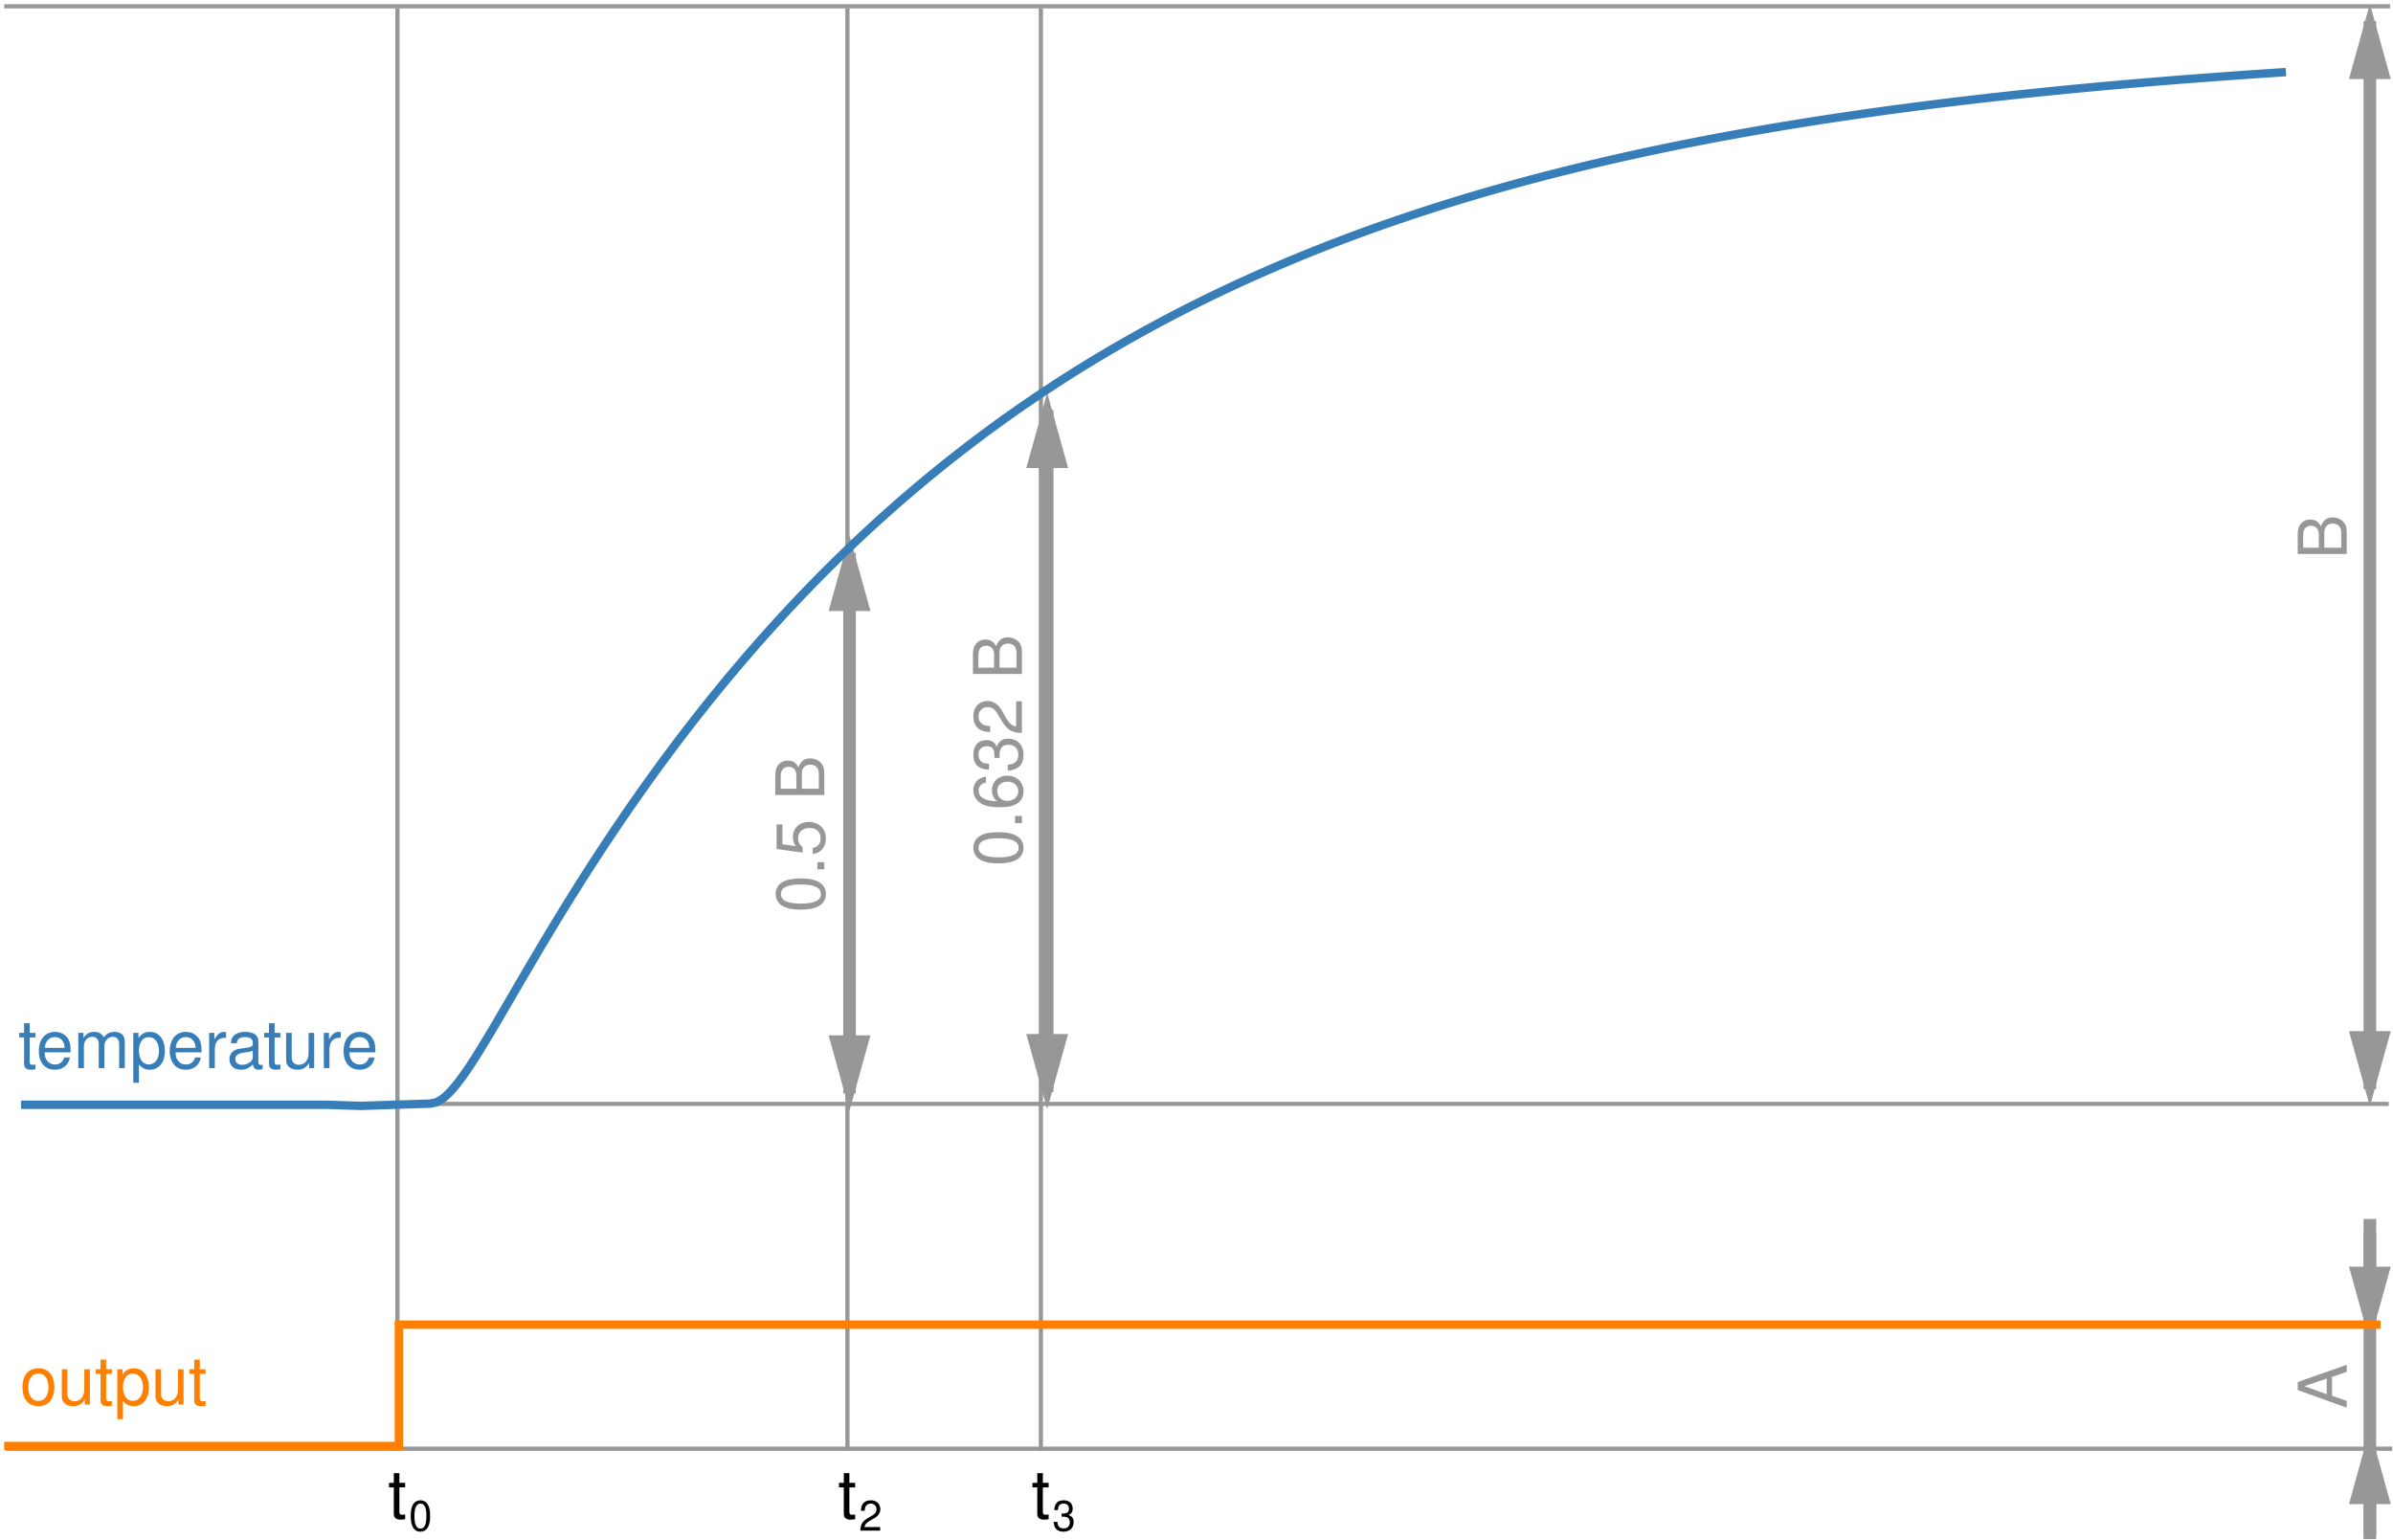
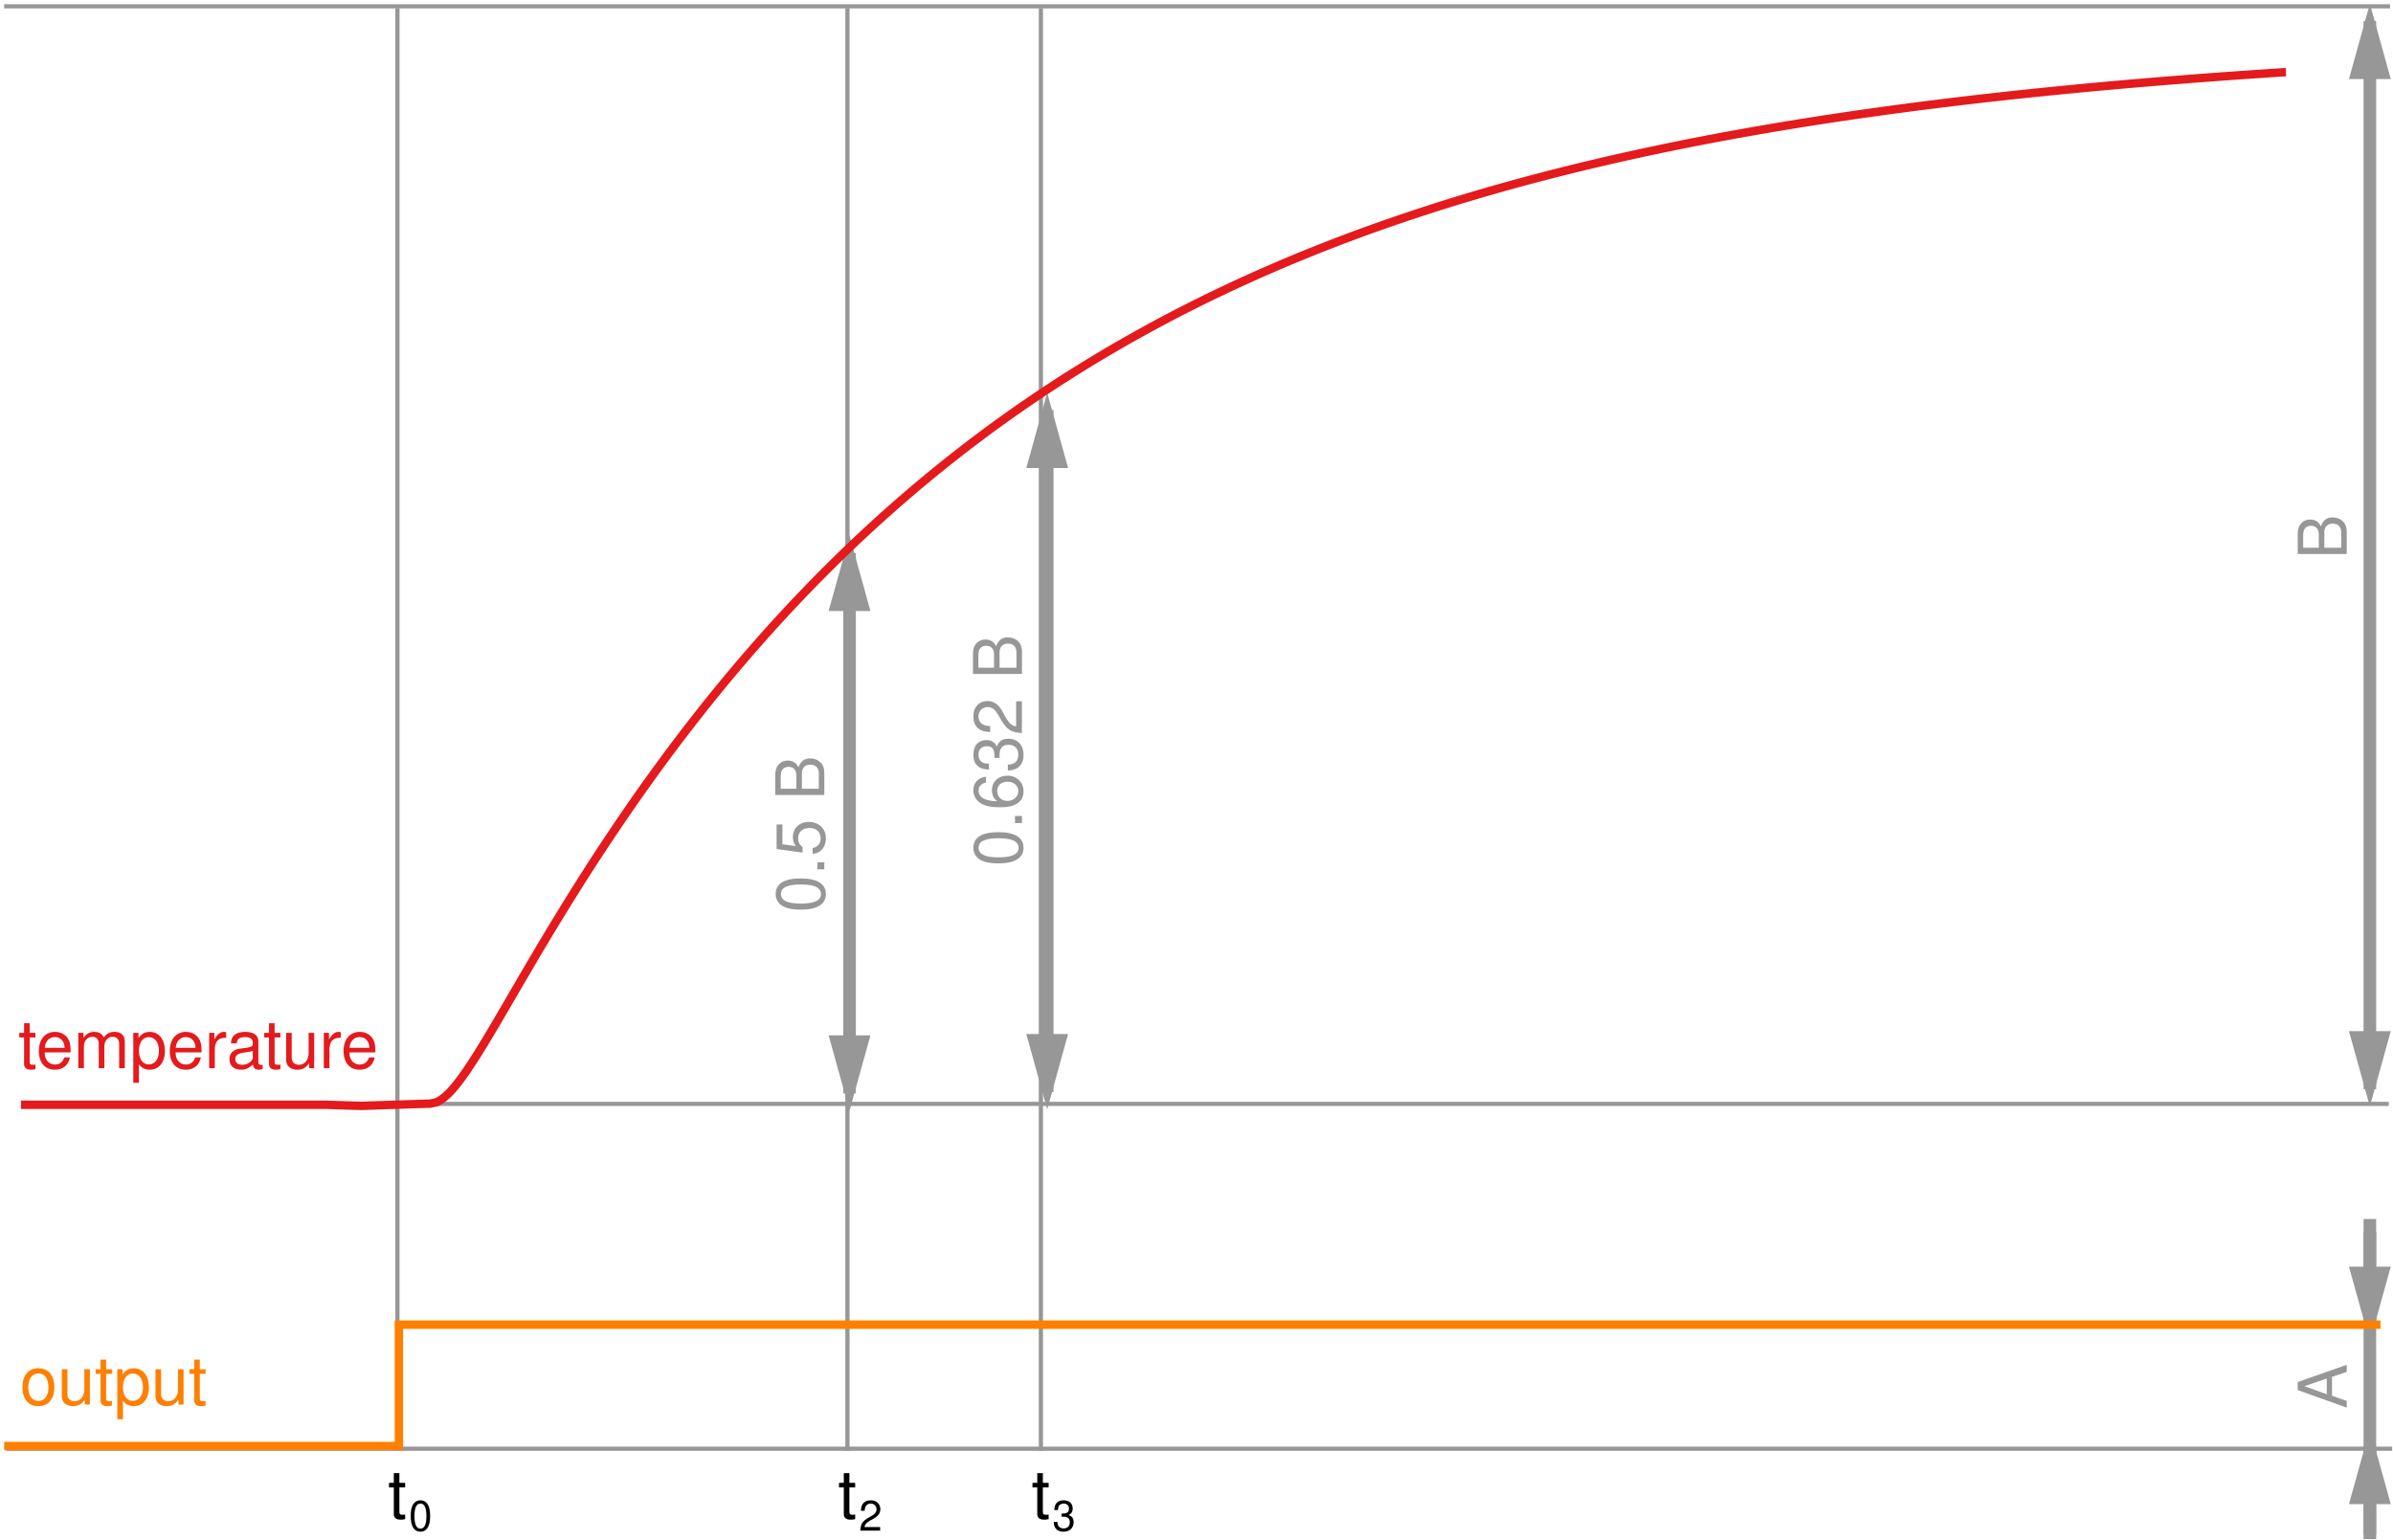
<svg xmlns="http://www.w3.org/2000/svg" width="569px" height="366px" viewBox="0 0 569 366" version="1.1">
  <defs />
  <g id="Page-1" stroke="none" stroke-width="1" fill="none" fill-rule="evenodd">
    <path d="M563.5,6.5 L563.5,257.5" id="Line" stroke="#979797" stroke-width="3" stroke-linecap="square" />
    <path id="Line-decoration-1" d="M563.5,6.5 L566.5,17.3 L560.5,17.3 L563.5,6.5 Z" stroke="#979797" stroke-width="3" stroke-linecap="square" />
    <path id="Line-decoration-2" d="M563.5,257.5 L566.5,246.7 L560.5,246.7 L563.5,257.5 Z" stroke="#979797" stroke-width="3" stroke-linecap="square" />
    <path d="M563.5,345.375 L563.5,364.5" id="Line" stroke="#979797" stroke-width="3" stroke-linecap="square" />
    <path id="Line-decoration-1" d="M563.5,345.375 L566.5,356.175 L560.5,356.175 L563.5,345.375 Z" stroke="#979797" stroke-width="3" stroke-linecap="square" />
    <path d="M563.5,294.375 L563.5,313.5" id="Line" stroke="#979797" stroke-width="3" stroke-linecap="square" />
    <path id="Line-decoration-1" d="M563.5,313.5 L566.5,302.7 L560.5,302.7 L563.5,313.5 Z" stroke="#979797" stroke-width="3" stroke-linecap="square" />
    <path d="M563.5,291.375 L563.5,363.5" id="Line" stroke="#979797" stroke-width="3" stroke-linecap="square" />
    <text id="A" transform="translate(552.5, 329.5) rotate(-90) translate(-552.5, -329.5) " font-family="Helvetica" font-size="16" font-weight="normal" fill="#979797">
      <tspan x="547" y="335">A</tspan>
    </text>
    <path d="M249,99 L249,258.18" id="Line" stroke="#979797" stroke-width="3" stroke-linecap="square" />
    <path id="Line-decoration-1" d="M249,99 L252,109.8 L246,109.8 L249,99 Z" stroke="#979797" stroke-width="3" stroke-linecap="square" />
    <path id="Line-decoration-2" d="M249,258.18 L252,247.38 L246,247.38 L249,258.18 Z" stroke="#979797" stroke-width="3" stroke-linecap="square" />
    <path d="M202,133 L202,258.5" id="Line" stroke="#979797" stroke-width="3" stroke-linecap="square" />
    <path id="Line-decoration-1" d="M202,133 L205,143.8 L199,143.8 L202,133 Z" stroke="#979797" stroke-width="3" stroke-linecap="square" />
    <path id="Line-decoration-2" d="M202,258.5 L205,247.7 L199,247.7 L202,258.5 Z" stroke="#979797" stroke-width="3" stroke-linecap="square" />
    <path d="M7.484,262.5 L567.484,262.5" id="Line" stroke="#979797" stroke-linecap="square" />
    <path d="M2,344.5 L568.297,344.5" id="Line" stroke="#979797" stroke-linecap="square" />
    <path d="M94.5,2.501 L94.5,344.505" id="Line" stroke="#979797" stroke-linecap="square" />
    <path d="M201.5,2.501 L201.5,344.505" id="Line" stroke="#979797" stroke-linecap="square" />
    <path d="M247.5,2.501 L247.5,344.505" id="Line" stroke="#979797" stroke-linecap="square" />
    <g id="Group" transform="translate(245, 346)" font-weight="260" font-family="Helvetica" fill="#000000">
      <text id="t" font-size="16">
        <tspan x="0.276" y="15">t</tspan>
      </text>
      <text id="3" font-size="10">
        <tspan x="5.22" y="18">3</tspan>
      </text>
    </g>
    <g id="Group" transform="translate(199, 346)" font-weight="260" font-family="Helvetica" fill="#000000">
      <text id="t" font-size="16">
        <tspan x="0.276" y="15">t</tspan>
      </text>
      <text id="2" font-size="10">
        <tspan x="5.22" y="18">2</tspan>
      </text>
    </g>
    <g id="Group" transform="translate(92, 346)" font-weight="260" font-family="Helvetica" fill="#000000">
      <text id="t" font-size="16">
        <tspan x="0.276" y="15">t</tspan>
      </text>
      <text id="Type-something" font-size="10">
        <tspan x="5.22" y="18">0</tspan>
      </text>
    </g>
    <text id="output" font-family="Helvetica" font-size="16" font-weight="normal" fill="#FF7F00">
      <tspan x="4.758" y="334">output</tspan>
    </text>
-     <text id="temperature" font-family="Helvetica" font-size="16" font-weight="normal" fill="#377EB8">
+     <text id="temperature" font-family="Helvetica" font-size="16" font-weight="normal" fill="#E41A1C">
      <tspan x="4.367" y="254">temperature</tspan>
    </text>
-     <path d="M5,262.709 L77.551,262.709 L85.794,262.981 L87.443,262.923 L89.091,262.866 L90.74,262.81 L92.389,262.755 L94.037,262.7 L95.686,262.646 L97.334,262.593 L98.983,262.54 L100.631,262.488 L102.278,262.437 L103.798,262.118 L104.939,261.48 L105.825,260.791 L106.586,260.087 L107.346,259.292 L107.979,258.569 L108.613,257.797 L109.246,256.982 L109.88,256.128 L110.386,255.42 L110.893,254.693 L111.4,253.948 L111.907,253.187 L112.413,252.411 L112.92,251.623 L113.427,250.823 L113.934,250.012 L114.441,249.193 L114.947,248.365 L115.454,247.529 L115.961,246.688 L116.468,245.841 L116.974,244.989 L117.481,244.132 L117.988,243.273 L118.495,242.41 L119.002,241.545 L119.508,240.678 L120.015,239.81 L120.522,238.94 L121.029,238.07 L121.535,237.199 L122.042,236.329 L122.549,235.458 L123.056,234.588 L123.562,233.719 L124.069,232.85 L124.576,231.983 L125.083,231.117 L125.59,230.253 L126.096,229.39 L126.603,228.529 L127.11,227.67 L127.617,226.813 L128.124,225.958 L128.63,225.105 L129.137,224.255 L129.644,223.407 L130.151,222.561 L130.657,221.719 L131.164,220.878 L131.671,220.04 L132.178,219.205 L132.684,218.373 L133.191,217.543 L133.698,216.716 L134.205,215.892 L134.712,215.071 L135.218,214.253 L135.725,213.438 L136.232,212.625 L136.739,211.816 L137.245,211.009 L137.752,210.206 L138.259,209.405 L138.766,208.607 L139.272,207.813 L139.779,207.021 L140.286,206.232 L140.793,205.446 L141.3,204.664 L141.806,203.884 L142.313,203.107 L142.82,202.333 L143.327,201.563 L143.833,200.795 L144.34,200.03 L144.847,199.268 L145.354,198.509 L145.861,197.754 L146.367,197.001 L146.874,196.251 L147.381,195.504 L147.888,194.759 L148.394,194.018 L148.901,193.28 L149.408,192.545 L149.915,191.812 L150.421,191.083 L150.928,190.356 L151.435,189.632 L151.942,188.911 L152.449,188.193 L152.955,187.478 L153.462,186.765 L153.969,186.056 L154.476,185.349 L154.982,184.645 L155.489,183.944 L156.123,183.071 L156.756,182.203 L157.39,181.339 L158.023,180.479 L158.657,179.624 L159.29,178.773 L159.924,177.926 L160.557,177.083 L161.19,176.245 L161.824,175.411 L162.457,174.581 L163.091,173.755 L163.724,172.933 L164.358,172.114 L164.992,171.3 L165.627,170.489 L166.261,169.683 L166.895,168.881 L167.529,168.082 L168.163,167.288 L168.797,166.498 L169.431,165.711 L170.065,164.929 L170.699,164.15 L171.333,163.375 L171.967,162.604 L172.601,161.837 L173.235,161.074 L173.869,160.315 L174.503,159.559 L175.137,158.807 L175.772,158.059 L176.406,157.315 L177.04,156.575 L177.674,155.838 L178.308,155.104 L178.942,154.375 L179.576,153.649 L180.21,152.927 L180.844,152.208 L181.478,151.493 L182.112,150.781 L182.746,150.073 L183.38,149.369 L184.014,148.668 L184.648,147.97 L185.282,147.276 L185.917,146.586 L186.551,145.899 L187.185,145.215 L187.819,144.535 L189.214,143.051 L189.975,142.248 L190.735,141.45 L191.496,140.656 L192.257,139.868 L193.018,139.084 L193.779,138.305 L194.54,137.53 L195.301,136.76 L196.062,135.995 L196.822,135.235 L197.583,134.479 L198.344,133.727 L199.105,132.98 L199.866,132.237 L200.627,131.499 L201.388,130.766 L202.149,130.036 L202.909,129.311 L203.67,128.591 L204.431,127.874 L205.192,127.162 L205.953,126.455 L206.714,125.751 L207.475,125.052 L208.235,124.357 L208.996,123.666 L209.757,122.979 L210.518,122.296 L211.279,121.618 L212.04,120.943 L212.801,120.273 L213.562,119.606 L214.323,118.944 L215.083,118.285 L215.844,117.631 L217.366,116.333 L218.254,115.583 L219.141,114.839 L220.029,114.1 L220.917,113.366 L221.804,112.637 L222.692,111.913 L223.58,111.194 L224.468,110.48 L225.355,109.771 L226.243,109.068 L227.131,108.369 L228.018,107.675 L228.906,106.985 L229.794,106.301 L230.681,105.621 L231.569,104.946 L232.457,104.276 L233.344,103.611 L234.232,102.95 L235.12,102.294 L236.007,101.642 L236.895,100.995 L237.783,100.352 L238.67,99.714 L239.558,99.081 L240.446,98.451 L241.334,97.827 L242.221,97.206 L243.997,95.978 L245.899,94.682 L246.913,93.998 L247.928,93.32 L248.942,92.647 L249.957,91.98 L250.971,91.317 L251.986,90.661 L253,90.009 L254.015,89.363 L255.029,88.721 L256.044,88.085 L257.058,87.454 L258.073,86.828 L259.087,86.207 L260.102,85.591 L261.116,84.98 L262.131,84.374 L263.145,83.772 L264.16,83.176 L265.174,82.584 L266.189,81.997 L267.203,81.414 L268.218,80.836 L270.247,79.694 L272.276,78.571 L274.432,77.396 L275.573,76.783 L276.714,76.174 L277.855,75.572 L278.997,74.974 L280.138,74.382 L281.279,73.796 L282.421,73.214 L283.562,72.638 L284.703,72.067 L285.845,71.501 L286.986,70.94 L288.127,70.384 L289.269,69.834 L290.41,69.288 L291.55,68.747 L292.69,68.212 L293.831,67.681 L294.971,67.155 L297.251,66.117 L299.532,65.097 L301.812,64.096 L304.219,63.058 L305.486,62.52 L306.753,61.987 L308.02,61.46 L309.287,60.937 L310.554,60.42 L311.821,59.908 L313.088,59.401 L314.355,58.899 L315.622,58.402 L316.889,57.911 L318.156,57.424 L319.423,56.941 L320.69,56.464 L321.956,55.991 L323.223,55.523 L324.49,55.06 L327.024,54.147 L329.558,53.253 L332.092,52.376 L334.626,51.516 L337.16,50.674 L339.82,49.807 L341.214,49.36 L342.607,48.918 L344.001,48.481 L345.395,48.049 L346.788,47.621 L348.182,47.198 L349.576,46.78 L350.969,46.366 L352.363,45.957 L353.757,45.553 L355.15,45.152 L356.544,44.756 L357.937,44.365 L359.331,43.978 L360.725,43.595 L362.118,43.216 L364.906,42.47 L367.693,41.741 L370.48,41.028 L373.267,40.331 L376.055,39.648 L378.842,38.98 L381.629,38.327 L384.416,37.688 L387.204,37.063 L389.991,36.452 L391.511,36.124 L393.031,35.8 L394.552,35.48 L396.072,35.164 L397.592,34.851 L399.113,34.542 L400.633,34.237 L402.153,33.936 L403.674,33.638 L405.194,33.344 L406.714,33.053 L408.235,32.766 L409.755,32.482 L411.275,32.201 L412.796,31.924 L414.316,31.65 L415.836,31.38 L417.357,31.112 L418.877,30.848 L420.397,30.587 L421.918,30.329 L424.958,29.823 L427.999,29.328 L431.039,28.845 L434.08,28.374 L437.121,27.913 L440.161,27.464 L443.202,27.025 L446.243,26.597 L449.283,26.179 L452.324,25.771 L455.365,25.372 L458.405,24.983 L461.446,24.603 L464.486,24.233 L467.527,23.871 L470.568,23.517 L473.608,23.172 L476.649,22.835 L479.69,22.506 L482.73,22.185 L485.771,21.872 L488.812,21.566 L491.852,21.267 L494.893,20.975 L497.934,20.69 L500.974,20.412 L504.015,20.141 L507.055,19.876 L510.096,19.617 L513.137,19.365 L516.177,19.118 L519.218,18.877 L522.259,18.642 L525.299,18.413 L528.34,18.189 L531.381,17.97 L534.421,17.757 L537.462,17.548 L540.502,17.345 L543.543,17.146" id="Shape" stroke="#377EB8" stroke-width="2" />
+     <path d="M5,262.709 L77.551,262.709 L85.794,262.981 L87.443,262.923 L89.091,262.866 L90.74,262.81 L92.389,262.755 L94.037,262.7 L95.686,262.646 L97.334,262.593 L98.983,262.54 L100.631,262.488 L102.278,262.437 L103.798,262.118 L104.939,261.48 L105.825,260.791 L106.586,260.087 L107.346,259.292 L107.979,258.569 L108.613,257.797 L109.246,256.982 L109.88,256.128 L110.386,255.42 L110.893,254.693 L111.4,253.948 L111.907,253.187 L112.413,252.411 L112.92,251.623 L113.427,250.823 L113.934,250.012 L114.441,249.193 L114.947,248.365 L115.454,247.529 L115.961,246.688 L116.468,245.841 L116.974,244.989 L117.481,244.132 L117.988,243.273 L118.495,242.41 L119.002,241.545 L119.508,240.678 L120.015,239.81 L120.522,238.94 L121.029,238.07 L121.535,237.199 L122.042,236.329 L122.549,235.458 L123.056,234.588 L123.562,233.719 L124.069,232.85 L124.576,231.983 L125.083,231.117 L125.59,230.253 L126.096,229.39 L126.603,228.529 L127.11,227.67 L127.617,226.813 L128.124,225.958 L128.63,225.105 L129.137,224.255 L129.644,223.407 L130.151,222.561 L130.657,221.719 L131.164,220.878 L131.671,220.04 L132.178,219.205 L132.684,218.373 L133.191,217.543 L133.698,216.716 L134.205,215.892 L134.712,215.071 L135.218,214.253 L135.725,213.438 L136.232,212.625 L136.739,211.816 L137.245,211.009 L137.752,210.206 L138.259,209.405 L138.766,208.607 L139.272,207.813 L139.779,207.021 L140.286,206.232 L140.793,205.446 L141.3,204.664 L141.806,203.884 L142.313,203.107 L142.82,202.333 L143.327,201.563 L143.833,200.795 L144.34,200.03 L144.847,199.268 L145.354,198.509 L145.861,197.754 L146.367,197.001 L146.874,196.251 L147.381,195.504 L147.888,194.759 L148.394,194.018 L148.901,193.28 L149.408,192.545 L149.915,191.812 L150.421,191.083 L150.928,190.356 L151.435,189.632 L151.942,188.911 L152.449,188.193 L152.955,187.478 L153.462,186.765 L153.969,186.056 L154.476,185.349 L154.982,184.645 L155.489,183.944 L156.123,183.071 L156.756,182.203 L157.39,181.339 L158.023,180.479 L158.657,179.624 L159.29,178.773 L159.924,177.926 L160.557,177.083 L161.19,176.245 L161.824,175.411 L162.457,174.581 L163.091,173.755 L163.724,172.933 L164.358,172.114 L164.992,171.3 L165.627,170.489 L166.261,169.683 L166.895,168.881 L167.529,168.082 L168.163,167.288 L168.797,166.498 L169.431,165.711 L170.065,164.929 L170.699,164.15 L171.333,163.375 L171.967,162.604 L172.601,161.837 L173.235,161.074 L173.869,160.315 L174.503,159.559 L175.137,158.807 L175.772,158.059 L176.406,157.315 L177.04,156.575 L177.674,155.838 L178.308,155.104 L178.942,154.375 L179.576,153.649 L180.21,152.927 L180.844,152.208 L181.478,151.493 L182.112,150.781 L182.746,150.073 L183.38,149.369 L184.014,148.668 L184.648,147.97 L185.282,147.276 L185.917,146.586 L186.551,145.899 L187.185,145.215 L187.819,144.535 L189.214,143.051 L189.975,142.248 L190.735,141.45 L191.496,140.656 L192.257,139.868 L193.018,139.084 L193.779,138.305 L194.54,137.53 L195.301,136.76 L196.062,135.995 L196.822,135.235 L197.583,134.479 L198.344,133.727 L199.105,132.98 L199.866,132.237 L200.627,131.499 L201.388,130.766 L202.149,130.036 L202.909,129.311 L203.67,128.591 L204.431,127.874 L205.192,127.162 L205.953,126.455 L206.714,125.751 L207.475,125.052 L208.235,124.357 L208.996,123.666 L209.757,122.979 L210.518,122.296 L211.279,121.618 L212.04,120.943 L212.801,120.273 L213.562,119.606 L214.323,118.944 L215.083,118.285 L215.844,117.631 L217.366,116.333 L218.254,115.583 L219.141,114.839 L220.029,114.1 L220.917,113.366 L221.804,112.637 L222.692,111.913 L223.58,111.194 L224.468,110.48 L225.355,109.771 L226.243,109.068 L227.131,108.369 L228.018,107.675 L228.906,106.985 L229.794,106.301 L230.681,105.621 L231.569,104.946 L232.457,104.276 L233.344,103.611 L234.232,102.95 L235.12,102.294 L236.007,101.642 L236.895,100.995 L237.783,100.352 L238.67,99.714 L239.558,99.081 L240.446,98.451 L241.334,97.827 L242.221,97.206 L243.997,95.978 L245.899,94.682 L246.913,93.998 L247.928,93.32 L248.942,92.647 L249.957,91.98 L250.971,91.317 L251.986,90.661 L253,90.009 L254.015,89.363 L255.029,88.721 L256.044,88.085 L257.058,87.454 L258.073,86.828 L259.087,86.207 L260.102,85.591 L261.116,84.98 L262.131,84.374 L263.145,83.772 L264.16,83.176 L265.174,82.584 L266.189,81.997 L267.203,81.414 L268.218,80.836 L270.247,79.694 L272.276,78.571 L274.432,77.396 L275.573,76.783 L276.714,76.174 L277.855,75.572 L278.997,74.974 L280.138,74.382 L281.279,73.796 L282.421,73.214 L283.562,72.638 L284.703,72.067 L285.845,71.501 L286.986,70.94 L288.127,70.384 L289.269,69.834 L290.41,69.288 L291.55,68.747 L292.69,68.212 L293.831,67.681 L294.971,67.155 L297.251,66.117 L299.532,65.097 L301.812,64.096 L304.219,63.058 L305.486,62.52 L306.753,61.987 L308.02,61.46 L309.287,60.937 L310.554,60.42 L311.821,59.908 L313.088,59.401 L314.355,58.899 L315.622,58.402 L316.889,57.911 L318.156,57.424 L319.423,56.941 L320.69,56.464 L321.956,55.991 L323.223,55.523 L324.49,55.06 L327.024,54.147 L329.558,53.253 L332.092,52.376 L334.626,51.516 L337.16,50.674 L339.82,49.807 L341.214,49.36 L342.607,48.918 L344.001,48.481 L345.395,48.049 L346.788,47.621 L348.182,47.198 L349.576,46.78 L350.969,46.366 L352.363,45.957 L353.757,45.553 L355.15,45.152 L356.544,44.756 L357.937,44.365 L359.331,43.978 L360.725,43.595 L362.118,43.216 L364.906,42.47 L367.693,41.741 L370.48,41.028 L373.267,40.331 L376.055,39.648 L378.842,38.98 L381.629,38.327 L384.416,37.688 L387.204,37.063 L389.991,36.452 L391.511,36.124 L393.031,35.8 L394.552,35.48 L396.072,35.164 L397.592,34.851 L399.113,34.542 L400.633,34.237 L402.153,33.936 L403.674,33.638 L405.194,33.344 L406.714,33.053 L408.235,32.766 L409.755,32.482 L411.275,32.201 L412.796,31.924 L414.316,31.65 L415.836,31.38 L417.357,31.112 L418.877,30.848 L420.397,30.587 L421.918,30.329 L424.958,29.823 L427.999,29.328 L431.039,28.845 L434.08,28.374 L437.121,27.913 L440.161,27.464 L443.202,27.025 L446.243,26.597 L449.283,26.179 L452.324,25.771 L455.365,25.372 L458.405,24.983 L461.446,24.603 L464.486,24.233 L467.527,23.871 L470.568,23.517 L473.608,23.172 L476.649,22.835 L479.69,22.506 L482.73,22.185 L485.771,21.872 L488.812,21.566 L491.852,21.267 L494.893,20.975 L497.934,20.69 L500.974,20.412 L504.015,20.141 L507.055,19.876 L510.096,19.617 L513.137,19.365 L516.177,19.118 L519.218,18.877 L522.259,18.642 L525.299,18.413 L528.34,18.189 L531.381,17.97 L534.421,17.757 L537.462,17.548 L540.502,17.345 L543.543,17.146" id="Shape" stroke="#E41A1C" stroke-width="2" />
    <path d="M1,343.868 L94.85,343.868 L94.85,315 L566.031,315" id="Path-5" stroke="#FF7F00" stroke-width="2" />
    <text id="B" transform="translate(552.5, 127.5) rotate(-90) translate(-552.5, -127.5) " font-family="Helvetica" font-size="16" font-weight="normal" fill="#979797">
      <tspan x="547" y="133">B</tspan>
    </text>
    <text id="0.5-B" transform="translate(190.5, 198) rotate(-90) translate(-190.5, -198) " font-family="Helvetica" font-size="16" font-weight="normal" fill="#979797">
      <tspan x="171.5" y="203.5">0.5 B</tspan>
    </text>
    <text id="0.632-B" transform="translate(237.5, 178) rotate(-90) translate(-237.5, -178) " font-family="Helvetica" font-size="16" font-weight="normal" fill="#979797">
      <tspan x="209.5" y="183.5">0.632 B</tspan>
    </text>
    <path d="M1.5,1.5 L567.797,1.5" id="Line" stroke="#979797" stroke-linecap="square" />
  </g>
</svg>
